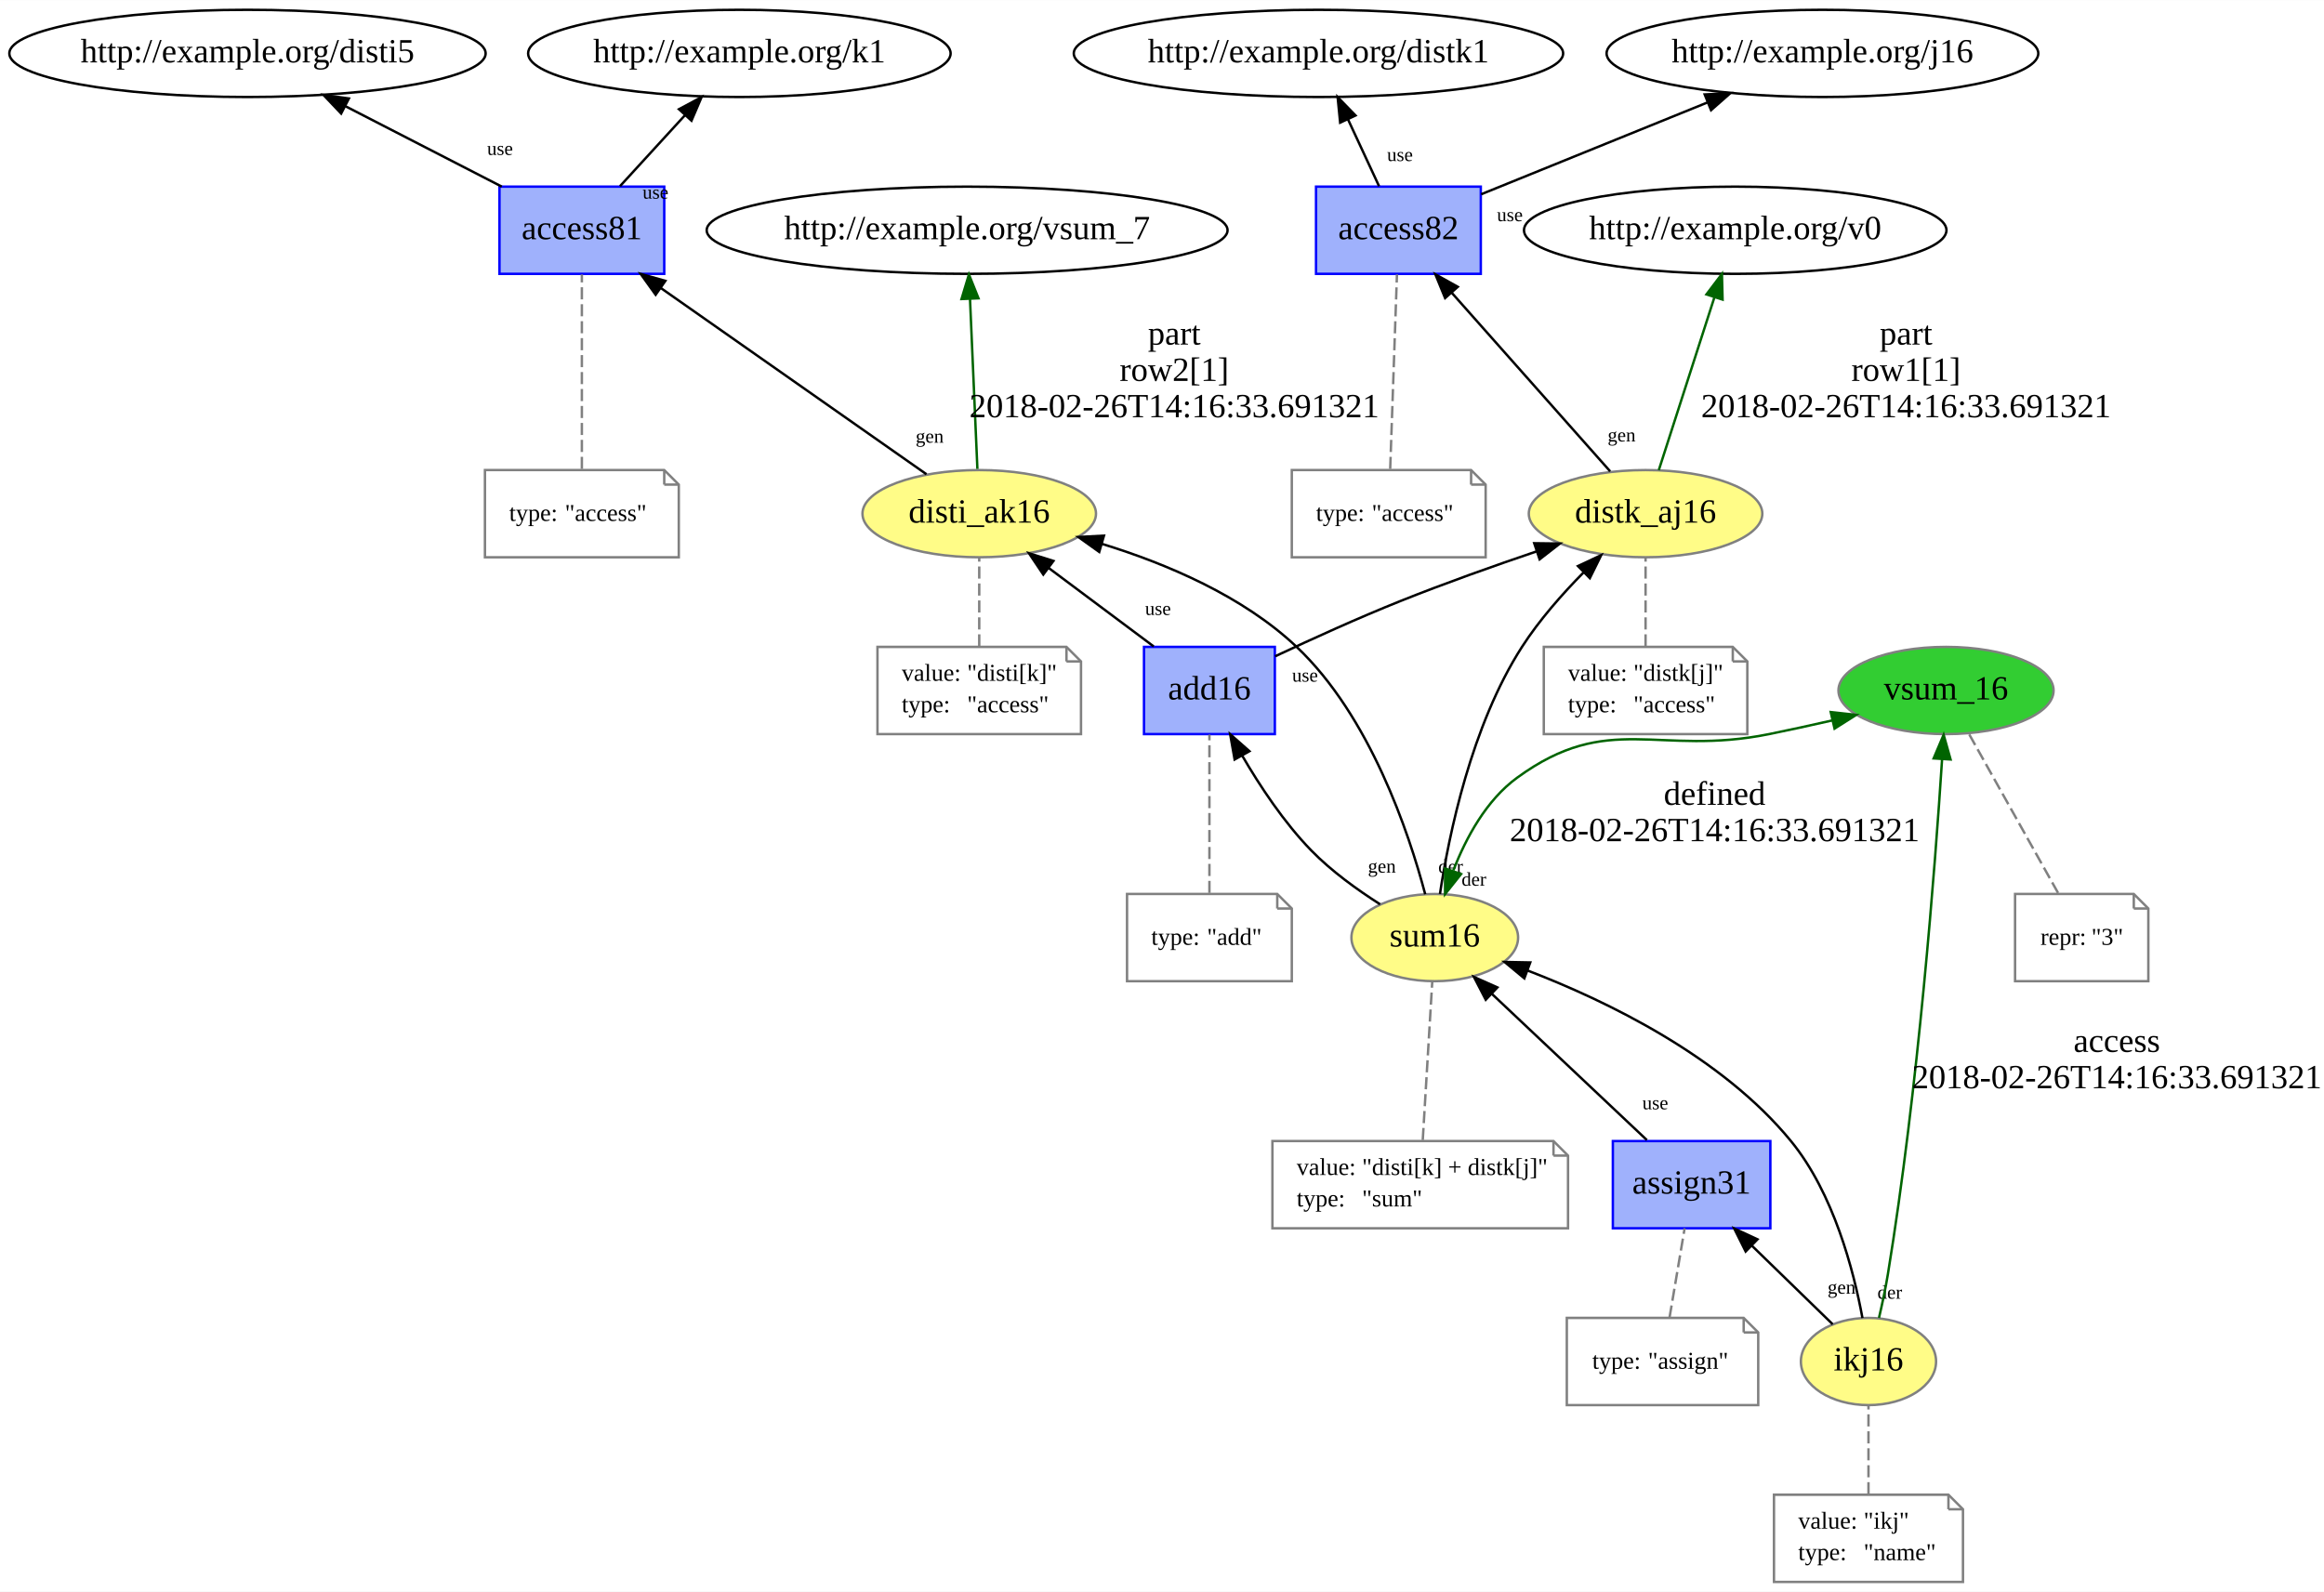
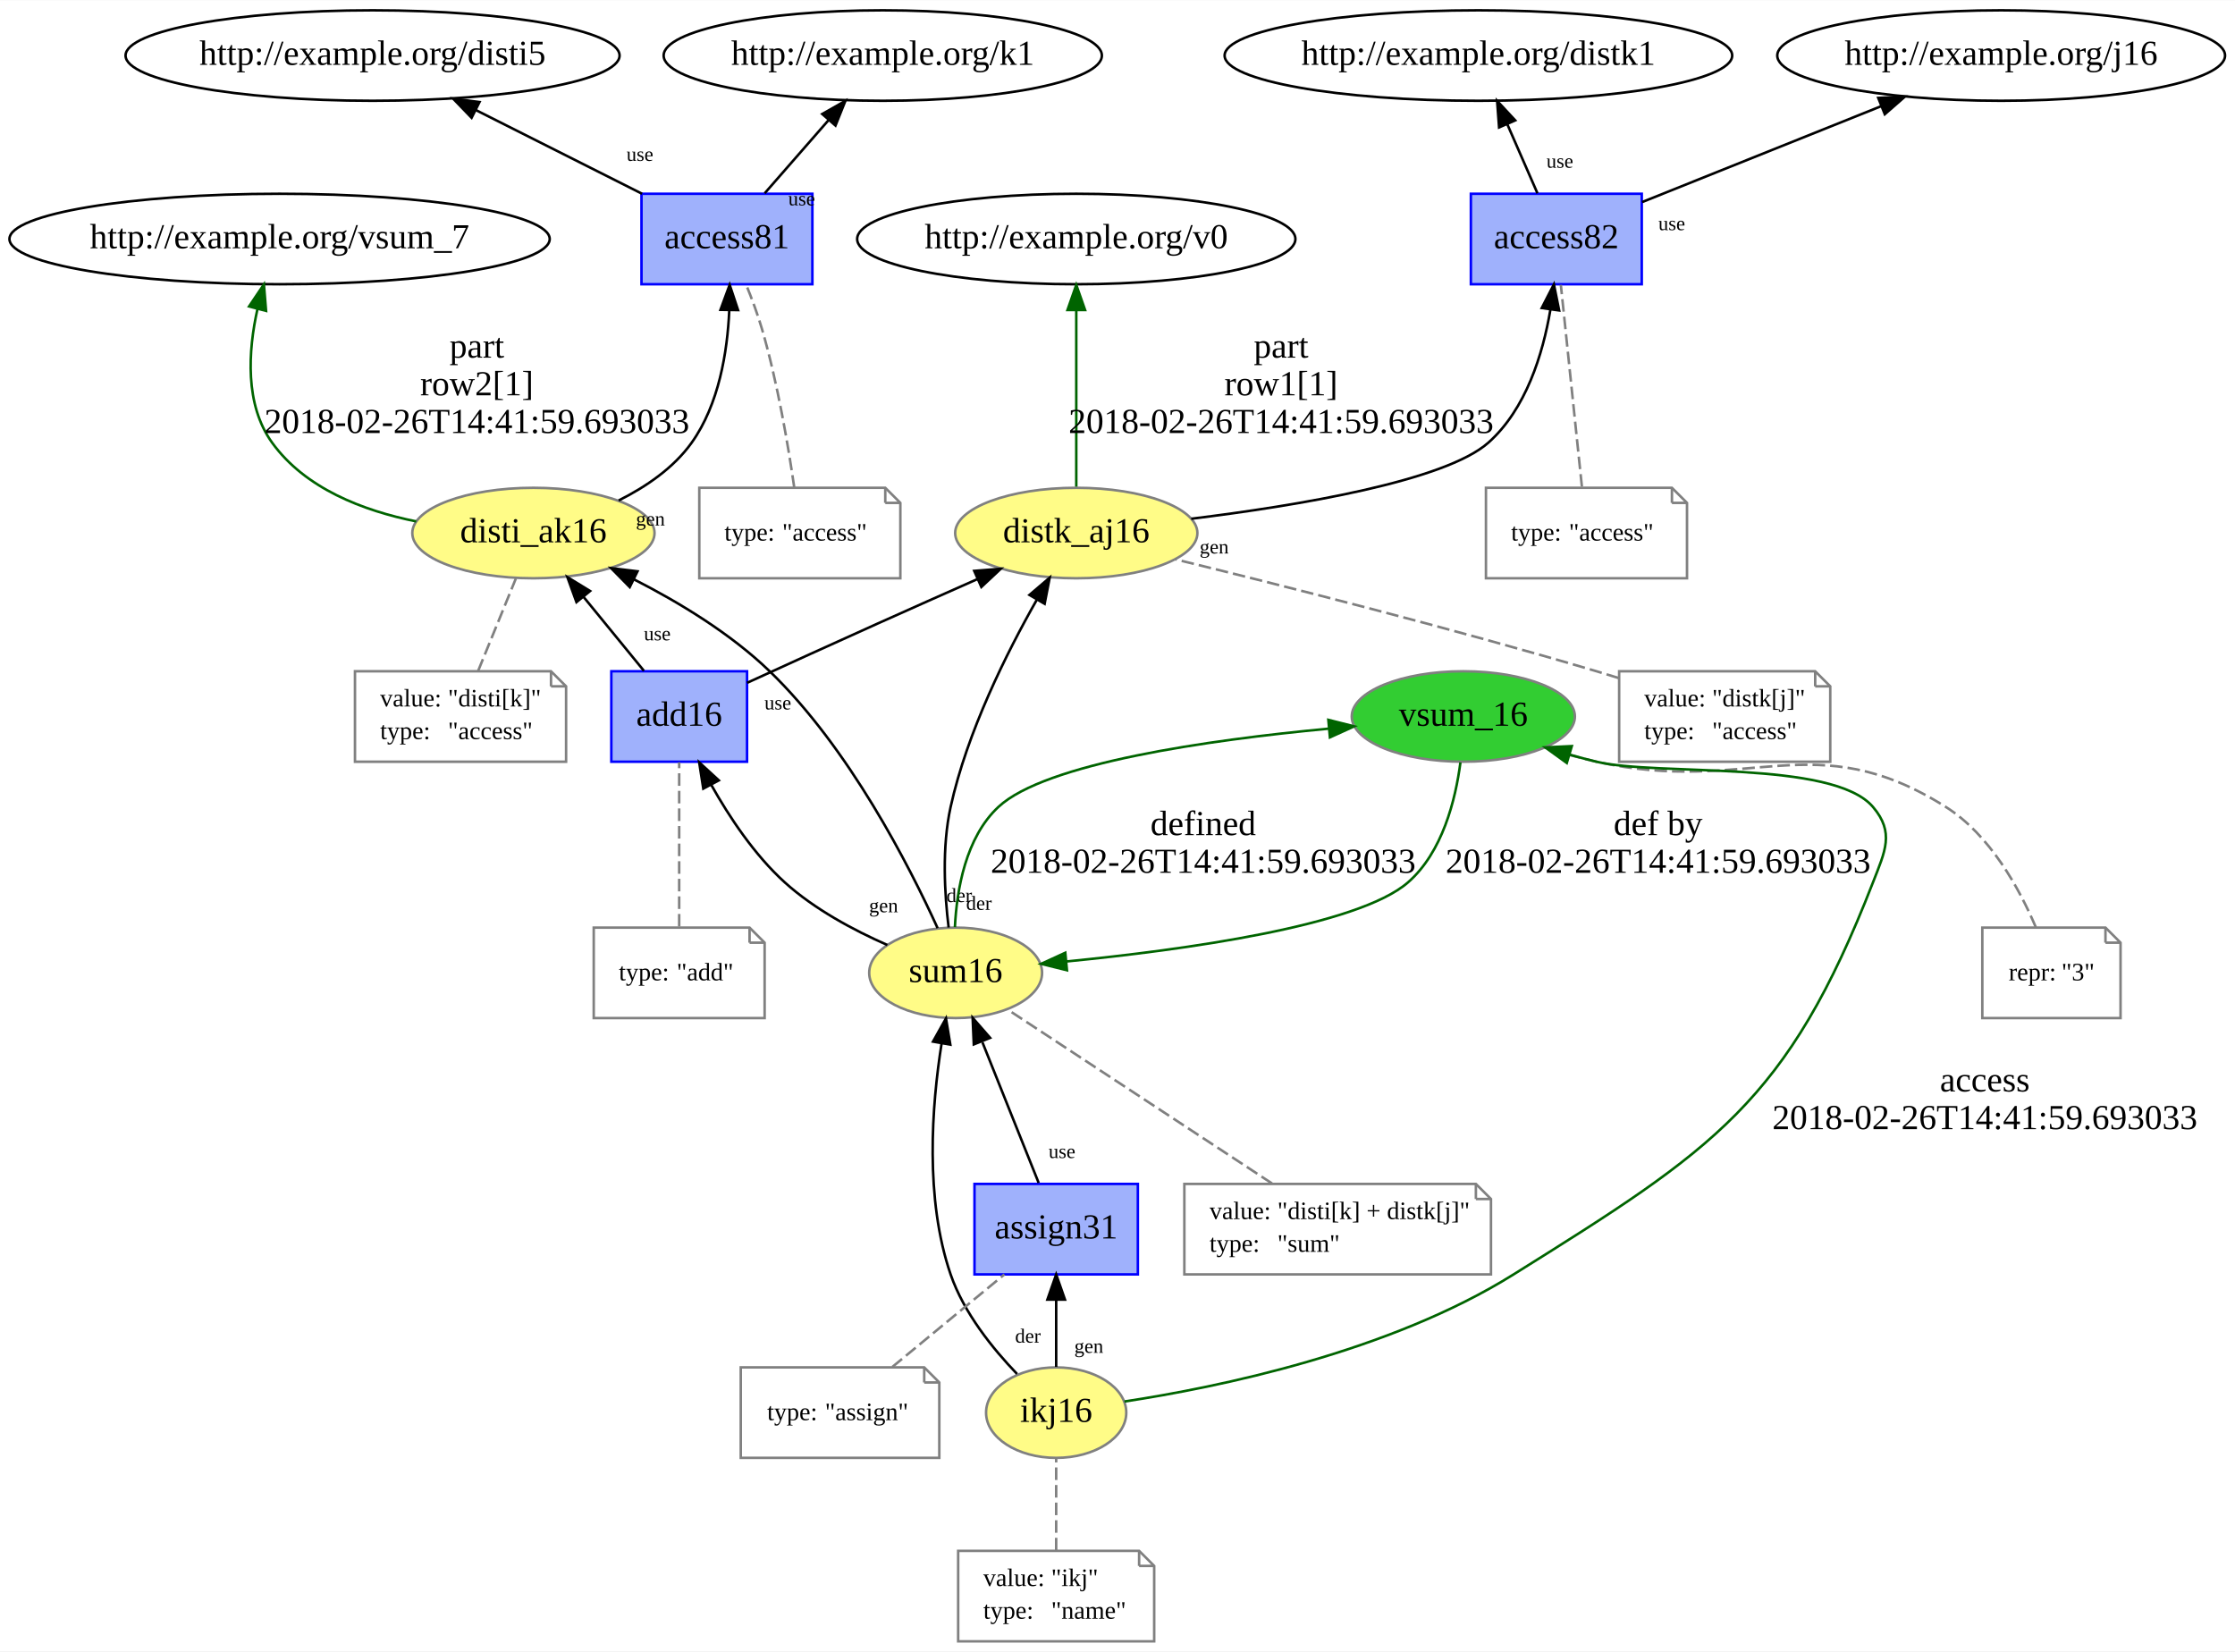
- <svg xmlns="http://www.w3.org/2000/svg" xmlns:xlink="http://www.w3.org/1999/xlink" width="959pt" height="657pt" viewBox="0.00 0.00 959.14 657.00">
+ <svg xmlns="http://www.w3.org/2000/svg" xmlns:xlink="http://www.w3.org/1999/xlink" width="889pt" height="657pt" viewBox="0.00 0.00 889.28 657.00">
  <g id="graph0" class="graph" transform="scale(1 1) rotate(0) translate(4 653)">
-     <polygon fill="white" stroke="none" points="-4,4 -4,-653 955.141,-653 955.141,4 -4,4" />
+     <polygon fill="white" stroke="none" points="-4,4 -4,-653 885.283,-653 885.283,4 -4,4" />
    <g id="node1" class="node">
      <g id="a_node1">
        <a xlink:href="http://example.org/disti_ak16" xlink:title="disti_ak16">
-           <ellipse fill="#fffc87" stroke="#808080" cx="400.141" cy="-441" rx="48.192" ry="18" />
-           <text text-anchor="middle" x="400.141" y="-437.3" font-family="Times New Roman,serif" font-size="14.00">disti_ak16</text>
+           <ellipse fill="#fffc87" stroke="#808080" cx="208.24" cy="-441" rx="48.192" ry="18" />
+           <text text-anchor="middle" x="208.24" y="-437.3" font-family="Times New Roman,serif" font-size="14.00">disti_ak16</text>
        </a>
      </g>
    </g>
    <g id="node3" class="node">
-       <ellipse fill="none" stroke="black" cx="395.141" cy="-558" rx="107.482" ry="18" />
-       <text text-anchor="middle" x="395.141" y="-554.3" font-family="Times New Roman,serif" font-size="14.00">http://example.org/vsum_7</text>
+       <ellipse fill="none" stroke="black" cx="107.24" cy="-558" rx="107.482" ry="18" />
+       <text text-anchor="middle" x="107.24" y="-554.3" font-family="Times New Roman,serif" font-size="14.00">http://example.org/vsum_7</text>
    </g>
    <g id="edge2" class="edge">
-       <path fill="none" stroke="darkgreen" d="M399.382,-459.466C398.573,-478.064 397.282,-507.756 396.337,-529.499" />
-       <polygon fill="darkgreen" stroke="darkgreen" points="392.829,-529.604 395.891,-539.746 399.823,-529.908 392.829,-529.604" />
-       <text text-anchor="middle" x="480.641" y="-510.8" font-family="Times New Roman,serif" font-size="14.00">part</text>
-       <text text-anchor="middle" x="480.641" y="-495.8" font-family="Times New Roman,serif" font-size="14.00">row2[1]</text>
-       <text text-anchor="middle" x="480.641" y="-480.8" font-family="Times New Roman,serif" font-size="14.00">2018-02-26T14:16:33.691321</text>
+       <path fill="none" stroke="darkgreen" d="M161.595,-445.632C140.479,-449.882 117.358,-458.745 104.24,-477 93.36,-492.142 94.707,-513.384 98.454,-530.174" />
+       <polygon fill="darkgreen" stroke="darkgreen" points="95.096,-531.167 101.01,-539.958 101.869,-529.399 95.096,-531.167" />
+       <text text-anchor="middle" x="185.74" y="-510.8" font-family="Times New Roman,serif" font-size="14.00">part</text>
+       <text text-anchor="middle" x="185.74" y="-495.8" font-family="Times New Roman,serif" font-size="14.00">row2[1]</text>
+       <text text-anchor="middle" x="185.74" y="-480.8" font-family="Times New Roman,serif" font-size="14.00">2018-02-26T14:41:59.693033</text>
    </g>
    <g id="node4" class="node">
      <g id="a_node4">
        <a xlink:href="http://example.org/access81" xlink:title="access81">
-           <polygon fill="#9fb1fc" stroke="#0000ff" points="270.141,-576 202.141,-576 202.141,-540 270.141,-540 270.141,-576" />
-           <text text-anchor="middle" x="236.141" y="-554.3" font-family="Times New Roman,serif" font-size="14.00">access81</text>
+           <polygon fill="#9fb1fc" stroke="#0000ff" points="319.24,-576 251.24,-576 251.24,-540 319.24,-540 319.24,-576" />
+           <text text-anchor="middle" x="285.24" y="-554.3" font-family="Times New Roman,serif" font-size="14.00">access81</text>
        </a>
      </g>
    </g>
    <g id="edge6" class="edge">
-       <path fill="none" stroke="black" d="M378.363,-457.271C350.289,-476.957 301.225,-511.362 268.708,-534.164" />
-       <polygon fill="black" stroke="black" points="266.592,-531.373 260.414,-539.98 270.611,-537.104 266.592,-531.373" />
-       <text text-anchor="middle" x="379.681" y="-470.313" font-family="Times New Roman,serif" font-size="8.00">gen</text>
+       <path fill="none" stroke="black" d="M242.159,-453.958C253.01,-459.387 264.059,-466.908 271.24,-477 282.037,-492.172 285.42,-512.982 286.165,-529.574" />
+       <polygon fill="black" stroke="black" points="282.668,-529.824 286.325,-539.767 289.668,-529.714 282.668,-529.824" />
+       <text text-anchor="middle" x="254.803" y="-443.987" font-family="Times New Roman,serif" font-size="8.00">gen</text>
    </g>
    <g id="node2" class="node">
-       <polygon fill="none" stroke="gray" points="436.141,-386 358.141,-386 358.141,-350 442.141,-350 442.141,-380 436.141,-386" />
-       <polyline fill="none" stroke="gray" points="436.141,-386 436.141,-380 " />
-       <polyline fill="none" stroke="gray" points="442.141,-380 436.141,-380 " />
-       <text text-anchor="start" x="368.141" y="-372" font-family="Times New Roman,serif" font-size="10.00">value:</text>
-       <text text-anchor="start" x="395.141" y="-372" font-family="Times New Roman,serif" font-size="10.00">"disti[k]"</text>
-       <text text-anchor="start" x="368.141" y="-359" font-family="Times New Roman,serif" font-size="10.00">type:</text>
-       <text text-anchor="start" x="395.141" y="-359" font-family="Times New Roman,serif" font-size="10.00">"access"</text>
+       <polygon fill="none" stroke="gray" points="215.24,-386 137.24,-386 137.24,-350 221.24,-350 221.24,-380 215.24,-386" />
+       <polyline fill="none" stroke="gray" points="215.24,-386 215.24,-380 " />
+       <polyline fill="none" stroke="gray" points="221.24,-380 215.24,-380 " />
+       <text text-anchor="start" x="147.24" y="-372" font-family="Times New Roman,serif" font-size="10.00">value:</text>
+       <text text-anchor="start" x="174.24" y="-372" font-family="Times New Roman,serif" font-size="10.00">"disti[k]"</text>
+       <text text-anchor="start" x="147.24" y="-359" font-family="Times New Roman,serif" font-size="10.00">type:</text>
+       <text text-anchor="start" x="174.24" y="-359" font-family="Times New Roman,serif" font-size="10.00">"access"</text>
    </g>
    <g id="edge1" class="edge">
-       <path fill="none" stroke="gray" stroke-dasharray="5,2" d="M400.141,-386.187C400.141,-397.35 400.141,-411.84 400.141,-422.971" />
+       <path fill="none" stroke="gray" stroke-dasharray="5,2" d="M186.261,-386.187C190.82,-397.35 196.738,-411.84 201.285,-422.971" />
    </g>
    <g id="node6" class="node">
-       <ellipse fill="none" stroke="black" cx="98.141" cy="-631" rx="98.283" ry="18" />
-       <text text-anchor="middle" x="98.141" y="-627.3" font-family="Times New Roman,serif" font-size="14.00">http://example.org/disti5</text>
+       <ellipse fill="none" stroke="black" cx="144.24" cy="-631" rx="98.283" ry="18" />
+       <text text-anchor="middle" x="144.24" y="-627.3" font-family="Times New Roman,serif" font-size="14.00">http://example.org/disti5</text>
    </g>
    <g id="edge4" class="edge">
-       <path fill="none" stroke="black" d="M203.087,-576.006C183.725,-585.968 159.125,-598.624 138.609,-609.179" />
-       <polygon fill="black" stroke="black" points="136.795,-606.177 129.504,-613.864 139.998,-612.401 136.795,-606.177" />
-       <text text-anchor="middle" x="202.361" y="-589.089" font-family="Times New Roman,serif" font-size="8.00">use</text>
+       <path fill="none" stroke="black" d="M251.467,-576.006C231.596,-586.012 206.323,-598.738 185.305,-609.322" />
+       <polygon fill="black" stroke="black" points="183.643,-606.24 176.285,-613.864 186.791,-612.493 183.643,-606.24" />
+       <text text-anchor="middle" x="250.611" y="-589.082" font-family="Times New Roman,serif" font-size="8.00">use</text>
    </g>
    <g id="node7" class="node">
-       <ellipse fill="none" stroke="black" cx="301.141" cy="-631" rx="87.185" ry="18" />
-       <text text-anchor="middle" x="301.141" y="-627.3" font-family="Times New Roman,serif" font-size="14.00">http://example.org/k1</text>
+       <ellipse fill="none" stroke="black" cx="347.24" cy="-631" rx="87.185" ry="18" />
+       <text text-anchor="middle" x="347.24" y="-627.3" font-family="Times New Roman,serif" font-size="14.00">http://example.org/k1</text>
    </g>
    <g id="edge5" class="edge">
-       <path fill="none" stroke="black" d="M251.876,-576.187C259.94,-584.995 269.9,-595.875 278.75,-605.542" />
-       <polygon fill="black" stroke="black" points="276.217,-607.959 285.552,-612.971 281.38,-603.232 276.217,-607.959" />
-       <text text-anchor="middle" x="266.522" y="-571.047" font-family="Times New Roman,serif" font-size="8.00">use</text>
+       <path fill="none" stroke="black" d="M300.249,-576.187C307.865,-584.908 317.253,-595.66 325.631,-605.254" />
+       <polygon fill="black" stroke="black" points="323.156,-607.741 332.37,-612.971 328.429,-603.137 323.156,-607.741" />
+       <text text-anchor="middle" x="314.967" y="-571.392" font-family="Times New Roman,serif" font-size="8.00">use</text>
    </g>
    <g id="node5" class="node">
-       <polygon fill="none" stroke="gray" points="270.141,-459 196.141,-459 196.141,-423 276.141,-423 276.141,-453 270.141,-459" />
-       <polyline fill="none" stroke="gray" points="270.141,-459 270.141,-453 " />
-       <polyline fill="none" stroke="gray" points="276.141,-453 270.141,-453 " />
-       <text text-anchor="start" x="206.141" y="-438" font-family="Times New Roman,serif" font-size="10.00">type:</text>
-       <text text-anchor="start" x="229.141" y="-438" font-family="Times New Roman,serif" font-size="10.00">"access"</text>
+       <polygon fill="none" stroke="gray" points="348.24,-459 274.24,-459 274.24,-423 354.24,-423 354.24,-453 348.24,-459" />
+       <polyline fill="none" stroke="gray" points="348.24,-459 348.24,-453 " />
+       <polyline fill="none" stroke="gray" points="354.24,-453 348.24,-453 " />
+       <text text-anchor="start" x="284.24" y="-438" font-family="Times New Roman,serif" font-size="10.00">type:</text>
+       <text text-anchor="start" x="307.24" y="-438" font-family="Times New Roman,serif" font-size="10.00">"access"</text>
    </g>
    <g id="edge3" class="edge">
-       <path fill="none" stroke="gray" stroke-dasharray="5,2" d="M236.141,-459.466C236.141,-481.207 236.141,-518.105 236.141,-539.746" />
+       <path fill="none" stroke="gray" stroke-dasharray="5,2" d="M312.024,-459.081C309.672,-475.434 305.434,-500.696 299.24,-522 297.523,-527.907 295.179,-534.195 292.901,-539.788" />
    </g>
    <g id="node8" class="node">
      <g id="a_node8">
        <a xlink:href="http://example.org/distk_aj16" xlink:title="distk_aj16">
-           <ellipse fill="#fffc87" stroke="#808080" cx="675.141" cy="-441" rx="48.192" ry="18" />
-           <text text-anchor="middle" x="675.141" y="-437.3" font-family="Times New Roman,serif" font-size="14.00">distk_aj16</text>
+           <ellipse fill="#fffc87" stroke="#808080" cx="424.24" cy="-441" rx="48.192" ry="18" />
+           <text text-anchor="middle" x="424.24" y="-437.3" font-family="Times New Roman,serif" font-size="14.00">distk_aj16</text>
        </a>
      </g>
    </g>
    <g id="node10" class="node">
-       <ellipse fill="none" stroke="black" cx="712.141" cy="-558" rx="87.185" ry="18" />
-       <text text-anchor="middle" x="712.141" y="-554.3" font-family="Times New Roman,serif" font-size="14.00">http://example.org/v0</text>
+       <ellipse fill="none" stroke="black" cx="424.24" cy="-558" rx="87.185" ry="18" />
+       <text text-anchor="middle" x="424.24" y="-554.3" font-family="Times New Roman,serif" font-size="14.00">http://example.org/v0</text>
    </g>
    <g id="edge8" class="edge">
-       <path fill="none" stroke="darkgreen" d="M680.601,-458.969C686.64,-477.739 696.451,-508.233 703.528,-530.23" />
-       <polygon fill="darkgreen" stroke="darkgreen" points="700.265,-531.514 706.659,-539.962 706.928,-529.37 700.265,-531.514" />
-       <text text-anchor="middle" x="782.641" y="-510.8" font-family="Times New Roman,serif" font-size="14.00">part</text>
-       <text text-anchor="middle" x="782.641" y="-495.8" font-family="Times New Roman,serif" font-size="14.00">row1[1]</text>
-       <text text-anchor="middle" x="782.641" y="-480.8" font-family="Times New Roman,serif" font-size="14.00">2018-02-26T14:16:33.691321</text>
+       <path fill="none" stroke="darkgreen" d="M424.24,-459.466C424.24,-478.064 424.24,-507.756 424.24,-529.499" />
+       <polygon fill="darkgreen" stroke="darkgreen" points="420.741,-529.746 424.24,-539.746 427.741,-529.746 420.741,-529.746" />
+       <text text-anchor="middle" x="505.74" y="-510.8" font-family="Times New Roman,serif" font-size="14.00">part</text>
+       <text text-anchor="middle" x="505.74" y="-495.8" font-family="Times New Roman,serif" font-size="14.00">row1[1]</text>
+       <text text-anchor="middle" x="505.74" y="-480.8" font-family="Times New Roman,serif" font-size="14.00">2018-02-26T14:41:59.693033</text>
    </g>
    <g id="node11" class="node">
      <g id="a_node11">
        <a xlink:href="http://example.org/access82" xlink:title="access82">
-           <polygon fill="#9fb1fc" stroke="#0000ff" points="607.141,-576 539.141,-576 539.141,-540 607.141,-540 607.141,-576" />
-           <text text-anchor="middle" x="573.141" y="-554.3" font-family="Times New Roman,serif" font-size="14.00">access82</text>
+           <polygon fill="#9fb1fc" stroke="#0000ff" points="649.24,-576 581.24,-576 581.24,-540 649.24,-540 649.24,-576" />
+           <text text-anchor="middle" x="615.24" y="-554.3" font-family="Times New Roman,serif" font-size="14.00">access82</text>
        </a>
      </g>
    </g>
    <g id="edge12" class="edge">
-       <path fill="none" stroke="black" d="M660.527,-458.477C643.454,-477.726 615.029,-509.773 595.252,-532.071" />
-       <polygon fill="black" stroke="black" points="592.412,-529.999 588.394,-539.803 597.649,-534.644 592.412,-529.999" />
-       <text text-anchor="middle" x="665.269" y="-470.807" font-family="Times New Roman,serif" font-size="8.00">gen</text>
+       <path fill="none" stroke="black" d="M469.99,-446.685C512.251,-451.892 571.013,-461.652 588.24,-477 603.196,-490.324 609.878,-512.216 612.859,-529.733" />
+       <polygon fill="black" stroke="black" points="609.436,-530.535 614.277,-539.96 616.37,-529.574 609.436,-530.535" />
+       <text text-anchor="middle" x="479.098" y="-432.866" font-family="Times New Roman,serif" font-size="8.00">gen</text>
    </g>
    <g id="node9" class="node">
-       <polygon fill="none" stroke="gray" points="711.141,-386 633.141,-386 633.141,-350 717.141,-350 717.141,-380 711.141,-386" />
-       <polyline fill="none" stroke="gray" points="711.141,-386 711.141,-380 " />
-       <polyline fill="none" stroke="gray" points="717.141,-380 711.141,-380 " />
-       <text text-anchor="start" x="643.141" y="-372" font-family="Times New Roman,serif" font-size="10.00">value:</text>
-       <text text-anchor="start" x="670.141" y="-372" font-family="Times New Roman,serif" font-size="10.00">"distk[j]"</text>
-       <text text-anchor="start" x="643.141" y="-359" font-family="Times New Roman,serif" font-size="10.00">type:</text>
-       <text text-anchor="start" x="670.141" y="-359" font-family="Times New Roman,serif" font-size="10.00">"access"</text>
+       <polygon fill="none" stroke="gray" points="718.24,-386 640.24,-386 640.24,-350 724.24,-350 724.24,-380 718.24,-386" />
+       <polyline fill="none" stroke="gray" points="718.24,-386 718.24,-380 " />
+       <polyline fill="none" stroke="gray" points="724.24,-380 718.24,-380 " />
+       <text text-anchor="start" x="650.24" y="-372" font-family="Times New Roman,serif" font-size="10.00">value:</text>
+       <text text-anchor="start" x="677.24" y="-372" font-family="Times New Roman,serif" font-size="10.00">"distk[j]"</text>
+       <text text-anchor="start" x="650.24" y="-359" font-family="Times New Roman,serif" font-size="10.00">type:</text>
+       <text text-anchor="start" x="677.24" y="-359" font-family="Times New Roman,serif" font-size="10.00">"access"</text>
    </g>
    <g id="edge7" class="edge">
-       <path fill="none" stroke="gray" stroke-dasharray="5,2" d="M675.141,-386.187C675.141,-397.35 675.141,-411.84 675.141,-422.971" />
+       <path fill="none" stroke="gray" stroke-dasharray="5,2" d="M640.008,-383.318C637.048,-384.248 634.104,-385.15 631.24,-386 573.381,-403.169 505.57,-420.3 463.755,-430.523" />
    </g>
    <g id="node13" class="node">
-       <ellipse fill="none" stroke="black" cx="540.141" cy="-631" rx="100.983" ry="18" />
-       <text text-anchor="middle" x="540.141" y="-627.3" font-family="Times New Roman,serif" font-size="14.00">http://example.org/distk1</text>
+       <ellipse fill="none" stroke="black" cx="584.24" cy="-631" rx="100.983" ry="18" />
+       <text text-anchor="middle" x="584.24" y="-627.3" font-family="Times New Roman,serif" font-size="14.00">http://example.org/distk1</text>
    </g>
    <g id="edge10" class="edge">
-       <path fill="none" stroke="black" d="M565.153,-576.187C561.302,-584.472 556.6,-594.59 552.316,-603.807" />
-       <polygon fill="black" stroke="black" points="549.097,-602.428 548.056,-612.971 555.445,-605.378 549.097,-602.428" />
-       <text text-anchor="middle" x="573.772" y="-586.564" font-family="Times New Roman,serif" font-size="8.00">use</text>
+       <path fill="none" stroke="black" d="M607.736,-576.187C604.157,-584.385 599.794,-594.377 595.804,-603.515" />
+       <polygon fill="black" stroke="black" points="592.469,-602.406 591.676,-612.971 598.885,-605.207 592.469,-602.406" />
+       <text text-anchor="middle" x="616.64" y="-586.359" font-family="Times New Roman,serif" font-size="8.00">use</text>
    </g>
    <g id="node14" class="node">
-       <ellipse fill="none" stroke="black" cx="748.141" cy="-631" rx="89.084" ry="18" />
-       <text text-anchor="middle" x="748.141" y="-627.3" font-family="Times New Roman,serif" font-size="14.00">http://example.org/j16</text>
+       <ellipse fill="none" stroke="black" cx="792.24" cy="-631" rx="89.084" ry="18" />
+       <text text-anchor="middle" x="792.24" y="-627.3" font-family="Times New Roman,serif" font-size="14.00">http://example.org/j16</text>
    </g>
    <g id="edge11" class="edge">
-       <path fill="none" stroke="black" d="M607.298,-572.858C633.956,-583.673 671.295,-598.822 700.829,-610.805" />
-       <polygon fill="black" stroke="black" points="699.539,-614.058 710.121,-614.575 702.17,-607.572 699.539,-614.058" />
-       <text text-anchor="middle" x="619.132" y="-561.74" font-family="Times New Roman,serif" font-size="8.00">use</text>
+       <path fill="none" stroke="black" d="M649.368,-572.69C676.381,-583.525 714.428,-598.787 744.468,-610.837" />
+       <polygon fill="black" stroke="black" points="743.332,-614.152 753.916,-614.627 745.938,-607.655 743.332,-614.152" />
+       <text text-anchor="middle" x="661.165" y="-561.525" font-family="Times New Roman,serif" font-size="8.00">use</text>
    </g>
    <g id="node12" class="node">
-       <polygon fill="none" stroke="gray" points="603.141,-459 529.141,-459 529.141,-423 609.141,-423 609.141,-453 603.141,-459" />
-       <polyline fill="none" stroke="gray" points="603.141,-459 603.141,-453 " />
-       <polyline fill="none" stroke="gray" points="609.141,-453 603.141,-453 " />
-       <text text-anchor="start" x="539.141" y="-438" font-family="Times New Roman,serif" font-size="10.00">type:</text>
-       <text text-anchor="start" x="562.141" y="-438" font-family="Times New Roman,serif" font-size="10.00">"access"</text>
+       <polygon fill="none" stroke="gray" points="661.24,-459 587.24,-459 587.24,-423 667.24,-423 667.24,-453 661.24,-459" />
+       <polyline fill="none" stroke="gray" points="661.24,-459 661.24,-453 " />
+       <polyline fill="none" stroke="gray" points="667.24,-453 661.24,-453 " />
+       <text text-anchor="start" x="597.24" y="-438" font-family="Times New Roman,serif" font-size="10.00">type:</text>
+       <text text-anchor="start" x="620.24" y="-438" font-family="Times New Roman,serif" font-size="10.00">"access"</text>
    </g>
    <g id="edge9" class="edge">
-       <path fill="none" stroke="gray" stroke-dasharray="5,2" d="M569.749,-459.466C570.505,-481.207 571.788,-518.105 572.541,-539.746" />
+       <path fill="none" stroke="gray" stroke-dasharray="5,2" d="M625.418,-459.466C623.149,-481.207 619.299,-518.105 617.041,-539.746" />
    </g>
    <g id="node15" class="node">
      <g id="a_node15">
        <a xlink:href="http://example.org/sum16" xlink:title="sum16">
-           <ellipse fill="#fffc87" stroke="#808080" cx="588.141" cy="-266" rx="34.394" ry="18" />
-           <text text-anchor="middle" x="588.141" y="-262.3" font-family="Times New Roman,serif" font-size="14.00">sum16</text>
-         </a>
-       </g>
-     </g>
-     <g id="edge18" class="edge">
-       <path fill="none" stroke="black" d="M584.199,-283.9C577.462,-309.292 561.431,-357.352 531.141,-386 508.955,-406.984 477.481,-420.315 450.944,-428.48" />
-       <polygon fill="black" stroke="black" points="449.668,-425.207 441.045,-431.362 451.625,-431.928 449.668,-425.207" />
-       <text text-anchor="middle" x="594.694" y="-292.717" font-family="Times New Roman,serif" font-size="8.00">der</text>
-     </g>
-     <g id="edge20" class="edge">
-       <path fill="none" stroke="black" d="M590.278,-284.003C593.962,-308.276 603.232,-353.511 624.141,-386 631.229,-397.013 640.72,-407.787 649.592,-416.778" />
-       <polygon fill="black" stroke="black" points="647.242,-419.375 656.832,-423.877 652.142,-414.377 647.242,-419.375" />
-       <text text-anchor="middle" x="604.302" y="-287.425" font-family="Times New Roman,serif" font-size="8.00">der</text>
+           <ellipse fill="#fffc87" stroke="#808080" cx="376.24" cy="-266" rx="34.394" ry="18" />
+           <text text-anchor="middle" x="376.24" y="-262.3" font-family="Times New Roman,serif" font-size="14.00">sum16</text>
+         </a>
+       </g>
+     </g>
+     <g id="edge19" class="edge">
+       <path fill="none" stroke="black" d="M369.064,-283.78C357.793,-308.589 333.916,-355.411 302.24,-386 286.677,-401.03 266.135,-413.451 248.225,-422.575" />
+       <polygon fill="black" stroke="black" points="246.569,-419.489 239.14,-427.042 249.658,-425.77 246.569,-419.489" />
+       <text text-anchor="middle" x="377.675" y="-294.162" font-family="Times New Roman,serif" font-size="8.00">der</text>
+     </g>
+     <g id="edge21" class="edge">
+       <path fill="none" stroke="black" d="M373.453,-284.046C371.829,-297.283 370.719,-316.013 374.24,-332 380.822,-361.881 396.52,-393.331 408.585,-414.536" />
+       <polygon fill="black" stroke="black" points="405.6,-416.364 413.662,-423.238 411.646,-412.837 405.6,-416.364" />
+       <text text-anchor="middle" x="385.516" y="-291.061" font-family="Times New Roman,serif" font-size="8.00">der</text>
    </g>
    <g id="node17" class="node">
      <g id="a_node17">
        <a xlink:href="http://example.org/vsum_16" xlink:title="vsum_16">
-           <ellipse fill="#32cd32" stroke="#808080" cx="799.141" cy="-368" rx="44.393" ry="18" />
-           <text text-anchor="middle" x="799.141" y="-364.3" font-family="Times New Roman,serif" font-size="14.00">vsum_16</text>
+           <ellipse fill="#32cd32" stroke="#808080" cx="578.24" cy="-368" rx="44.393" ry="18" />
+           <text text-anchor="middle" x="578.24" y="-364.3" font-family="Times New Roman,serif" font-size="14.00">vsum_16</text>
        </a>
      </g>
    </g>
    <g id="edge15" class="edge">
-       <path fill="none" stroke="darkgreen" d="M595.823,-293.76C601.072,-307.275 609.432,-322.731 622.141,-332 660.042,-359.641 680.168,-340.676 726.141,-350 734.574,-351.71 743.521,-353.671 752.154,-355.639" />
-       <polygon fill="darkgreen" stroke="darkgreen" points="598.994,-292.226 592.395,-283.938 592.385,-294.533 598.994,-292.226" />
-       <polygon fill="darkgreen" stroke="darkgreen" points="751.563,-359.095 762.094,-357.938 753.14,-352.275 751.563,-359.095" />
-       <text text-anchor="middle" x="703.641" y="-320.8" font-family="Times New Roman,serif" font-size="14.00">defined</text>
-       <text text-anchor="middle" x="703.641" y="-305.8" font-family="Times New Roman,serif" font-size="14.00">2018-02-26T14:16:33.691321</text>
+       <path fill="none" stroke="darkgreen" d="M375.946,-284.186C376.67,-298.983 380.194,-319.822 393.24,-332 411.94,-349.455 476.927,-358.649 524.612,-363.159" />
+       <polygon fill="darkgreen" stroke="darkgreen" points="524.53,-366.666 534.804,-364.078 525.158,-359.694 524.53,-366.666" />
+       <text text-anchor="middle" x="474.74" y="-320.8" font-family="Times New Roman,serif" font-size="14.00">defined</text>
+       <text text-anchor="middle" x="474.74" y="-305.8" font-family="Times New Roman,serif" font-size="14.00">2018-02-26T14:41:59.693033</text>
    </g>
    <g id="node19" class="node">
      <g id="a_node19">
        <a xlink:href="http://example.org/add16" xlink:title="add16">
-           <polygon fill="#9fb1fc" stroke="#0000ff" points="522.141,-386 468.141,-386 468.141,-350 522.141,-350 522.141,-386" />
-           <text text-anchor="middle" x="495.141" y="-364.3" font-family="Times New Roman,serif" font-size="14.00">add16</text>
-         </a>
-       </g>
-     </g>
-     <g id="edge21" class="edge">
-       <path fill="none" stroke="black" d="M565.59,-279.742C556.144,-285.74 545.452,-293.455 537.141,-302 525.91,-313.548 515.986,-328.537 508.609,-341.211" />
-       <polygon fill="black" stroke="black" points="505.547,-339.514 503.705,-349.947 511.652,-342.94 505.547,-339.514" />
-       <text text-anchor="middle" x="566.33" y="-292.823" font-family="Times New Roman,serif" font-size="8.00">gen</text>
+           <polygon fill="#9fb1fc" stroke="#0000ff" points="293.24,-386 239.24,-386 239.24,-350 293.24,-350 293.24,-386" />
+           <text text-anchor="middle" x="266.24" y="-364.3" font-family="Times New Roman,serif" font-size="14.00">add16</text>
+         </a>
+       </g>
+     </g>
+     <g id="edge22" class="edge">
+       <path fill="none" stroke="black" d="M349.053,-277.08C335.726,-282.942 320.047,-291.301 308.24,-302 296.224,-312.89 286.202,-327.961 278.965,-340.849" />
+       <polygon fill="black" stroke="black" points="275.83,-339.289 274.199,-349.757 282.002,-342.591 275.83,-339.289" />
+       <text text-anchor="middle" x="347.561" y="-290.105" font-family="Times New Roman,serif" font-size="8.00">gen</text>
    </g>
    <g id="node16" class="node">
-       <polygon fill="none" stroke="gray" points="637.141,-182 521.141,-182 521.141,-146 643.141,-146 643.141,-176 637.141,-182" />
-       <polyline fill="none" stroke="gray" points="637.141,-182 637.141,-176 " />
-       <polyline fill="none" stroke="gray" points="643.141,-176 637.141,-176 " />
-       <text text-anchor="start" x="531.141" y="-168" font-family="Times New Roman,serif" font-size="10.00">value:</text>
-       <text text-anchor="start" x="558.141" y="-168" font-family="Times New Roman,serif" font-size="10.00">"disti[k] + distk[j]"</text>
-       <text text-anchor="start" x="531.141" y="-155" font-family="Times New Roman,serif" font-size="10.00">type:</text>
-       <text text-anchor="start" x="558.141" y="-155" font-family="Times New Roman,serif" font-size="10.00">"sum"</text>
+       <polygon fill="none" stroke="gray" points="583.24,-182 467.24,-182 467.24,-146 589.24,-146 589.24,-176 583.24,-182" />
+       <polyline fill="none" stroke="gray" points="583.24,-182 583.24,-176 " />
+       <polyline fill="none" stroke="gray" points="589.24,-176 583.24,-176 " />
+       <text text-anchor="start" x="477.24" y="-168" font-family="Times New Roman,serif" font-size="10.00">value:</text>
+       <text text-anchor="start" x="504.24" y="-168" font-family="Times New Roman,serif" font-size="10.00">"disti[k] + distk[j]"</text>
+       <text text-anchor="start" x="477.24" y="-155" font-family="Times New Roman,serif" font-size="10.00">type:</text>
+       <text text-anchor="start" x="504.24" y="-155" font-family="Times New Roman,serif" font-size="10.00">"sum"</text>
    </g>
    <g id="edge13" class="edge">
-       <path fill="none" stroke="gray" stroke-dasharray="5,2" d="M583.186,-182.419C584.288,-200.773 586.011,-229.502 587.108,-247.781" />
+       <path fill="none" stroke="gray" stroke-dasharray="5,2" d="M502.111,-182.191C472.402,-201.736 424.492,-233.256 397.147,-251.245" />
+     </g>
+     <g id="edge16" class="edge">
+       <path fill="none" stroke="darkgreen" d="M577.088,-349.726C575.143,-334.87 569.965,-313.995 556.24,-302 536.407,-284.666 466.999,-275.117 420.398,-270.531" />
+       <polygon fill="darkgreen" stroke="darkgreen" points="420.531,-267.029 410.247,-269.575 419.874,-273.998 420.531,-267.029" />
+       <text text-anchor="middle" x="655.74" y="-320.8" font-family="Times New Roman,serif" font-size="14.00">def by</text>
+       <text text-anchor="middle" x="655.74" y="-305.8" font-family="Times New Roman,serif" font-size="14.00">2018-02-26T14:41:59.693033</text>
    </g>
    <g id="node18" class="node">
-       <polygon fill="none" stroke="gray" points="876.641,-284 827.641,-284 827.641,-248 882.641,-248 882.641,-278 876.641,-284" />
-       <polyline fill="none" stroke="gray" points="876.641,-284 876.641,-278 " />
-       <polyline fill="none" stroke="gray" points="882.641,-278 876.641,-278 " />
-       <text text-anchor="start" x="838.141" y="-263" font-family="Times New Roman,serif" font-size="10.00">repr:</text>
-       <text text-anchor="start" x="859.141" y="-263" font-family="Times New Roman,serif" font-size="10.00">"3"</text>
+       <polygon fill="none" stroke="gray" points="833.74,-284 784.74,-284 784.74,-248 839.74,-248 839.74,-278 833.74,-284" />
+       <polyline fill="none" stroke="gray" points="833.74,-284 833.74,-278 " />
+       <polyline fill="none" stroke="gray" points="839.74,-278 833.74,-278 " />
+       <text text-anchor="start" x="795.24" y="-263" font-family="Times New Roman,serif" font-size="10.00">repr:</text>
+       <text text-anchor="start" x="816.24" y="-263" font-family="Times New Roman,serif" font-size="10.00">"3"</text>
    </g>
    <g id="edge14" class="edge">
-       <path fill="none" stroke="gray" stroke-dasharray="5,2" d="M845.387,-284.419C835.046,-302.885 818.824,-331.853 808.597,-350.114" />
+       <path fill="none" stroke="gray" stroke-dasharray="5,2" d="M806.01,-284.179C799.534,-299.402 787.852,-320.886 770.24,-332 717.56,-365.245 692.038,-336.431 631.24,-350 624.45,-351.515 617.287,-353.523 610.498,-355.626" />
+     </g>
+     <g id="edge18" class="edge">
+       <path fill="none" stroke="black" d="M252.2,-386.187C244.971,-395.036 236.034,-405.976 228.11,-415.677" />
+       <polygon fill="black" stroke="black" points="225.368,-413.501 221.752,-423.46 230.789,-417.93 225.368,-413.501" />
+       <text text-anchor="middle" x="257.516" y="-398.314" font-family="Times New Roman,serif" font-size="8.00">use</text>
+     </g>
+     <g id="edge20" class="edge">
+       <path fill="none" stroke="black" d="M293.265,-381.4C308.51,-388.374 327.918,-397.216 345.24,-405 358.107,-410.782 372.18,-417.038 384.837,-422.64" />
+       <polygon fill="black" stroke="black" points="383.635,-425.936 394.197,-426.778 386.466,-419.534 383.635,-425.936" />
+       <text text-anchor="middle" x="305.488" y="-370.804" font-family="Times New Roman,serif" font-size="8.00">use</text>
+     </g>
+     <g id="node20" class="node">
+       <polygon fill="none" stroke="gray" points="294.24,-284 232.24,-284 232.24,-248 300.24,-248 300.24,-278 294.24,-284" />
+       <polyline fill="none" stroke="gray" points="294.24,-284 294.24,-278 " />
+       <polyline fill="none" stroke="gray" points="300.24,-278 294.24,-278 " />
+       <text text-anchor="start" x="242.24" y="-263" font-family="Times New Roman,serif" font-size="10.00">type:</text>
+       <text text-anchor="start" x="265.24" y="-263" font-family="Times New Roman,serif" font-size="10.00">"add"</text>
    </g>
    <g id="edge17" class="edge">
-       <path fill="none" stroke="black" d="M472.144,-386.187C459.139,-395.907 442.758,-408.15 428.907,-418.501" />
-       <polygon fill="black" stroke="black" points="426.578,-415.872 420.663,-424.662 430.769,-421.479 426.578,-415.872" />
-       <text text-anchor="middle" x="473.914" y="-399.182" font-family="Times New Roman,serif" font-size="8.00">use</text>
-     </g>
-     <g id="edge19" class="edge">
-       <path fill="none" stroke="black" d="M522.288,-382.135C537.404,-389.254 556.649,-398.002 574.141,-405 592.313,-412.27 612.655,-419.491 630.295,-425.469" />
-       <polygon fill="black" stroke="black" points="629.191,-428.79 639.785,-428.654 631.419,-422.154 629.191,-428.79" />
-       <text text-anchor="middle" x="534.593" y="-371.657" font-family="Times New Roman,serif" font-size="8.00">use</text>
-     </g>
-     <g id="node20" class="node">
-       <polygon fill="none" stroke="gray" points="523.141,-284 461.141,-284 461.141,-248 529.141,-248 529.141,-278 523.141,-284" />
-       <polyline fill="none" stroke="gray" points="523.141,-284 523.141,-278 " />
-       <polyline fill="none" stroke="gray" points="529.141,-278 523.141,-278 " />
-       <text text-anchor="start" x="471.141" y="-263" font-family="Times New Roman,serif" font-size="10.00">type:</text>
-       <text text-anchor="start" x="494.141" y="-263" font-family="Times New Roman,serif" font-size="10.00">"add"</text>
-     </g>
-     <g id="edge16" class="edge">
-       <path fill="none" stroke="gray" stroke-dasharray="5,2" d="M495.141,-284.419C495.141,-302.773 495.141,-331.502 495.141,-349.781" />
+       <path fill="none" stroke="gray" stroke-dasharray="5,2" d="M266.24,-284.419C266.24,-302.773 266.24,-331.502 266.24,-349.781" />
    </g>
    <g id="node21" class="node">
      <g id="a_node21">
        <a xlink:href="http://example.org/ikj16" xlink:title="ikj16">
-           <ellipse fill="#fffc87" stroke="#808080" cx="767.141" cy="-91" rx="27.895" ry="18" />
-           <text text-anchor="middle" x="767.141" y="-87.3" font-family="Times New Roman,serif" font-size="14.00">ikj16</text>
-         </a>
-       </g>
-     </g>
-     <g id="edge26" class="edge">
-       <path fill="none" stroke="black" d="M764.653,-108.951C761.055,-128.419 752.789,-160.442 735.141,-182 706.67,-216.779 659.555,-239.676 626.353,-252.445" />
-       <polygon fill="black" stroke="black" points="625.115,-249.171 616.958,-255.932 627.551,-255.733 625.115,-249.171" />
-       <text text-anchor="middle" x="775.943" y="-116.927" font-family="Times New Roman,serif" font-size="8.00">der</text>
-     </g>
-     <g id="edge23" class="edge">
-       <path fill="none" stroke="darkgreen" d="M771.478,-109.006C772.808,-114.697 774.175,-121.095 775.141,-127 787.666,-203.545 794.631,-294.967 797.524,-339.665" />
-       <polygon fill="darkgreen" stroke="darkgreen" points="794.037,-339.973 798.158,-349.733 801.023,-339.533 794.037,-339.973" />
-       <text text-anchor="middle" x="869.641" y="-218.8" font-family="Times New Roman,serif" font-size="14.00">access</text>
-       <text text-anchor="middle" x="869.641" y="-203.8" font-family="Times New Roman,serif" font-size="14.00">2018-02-26T14:16:33.691321</text>
+           <ellipse fill="#fffc87" stroke="#808080" cx="416.24" cy="-91" rx="27.895" ry="18" />
+           <text text-anchor="middle" x="416.24" y="-87.3" font-family="Times New Roman,serif" font-size="14.00">ikj16</text>
+         </a>
+       </g>
+     </g>
+     <g id="edge27" class="edge">
+       <path fill="none" stroke="black" d="M400.662,-106.401C391.008,-116.436 379.483,-130.722 374.24,-146 363.901,-176.134 366.742,-213.136 370.637,-237.802" />
+       <polygon fill="black" stroke="black" points="367.228,-238.631 372.396,-247.88 374.124,-237.427 367.228,-238.631" />
+       <text text-anchor="middle" x="404.997" y="-118.861" font-family="Times New Roman,serif" font-size="8.00">der</text>
+     </g>
+     <g id="edge24" class="edge">
+       <path fill="none" stroke="darkgreen" d="M443.406,-95.42C480.705,-101.102 548.772,-115.08 598.24,-146 677.997,-195.852 707.143,-214.343 741.24,-302 746.074,-314.426 749.874,-321.839 741.24,-332 725.202,-350.876 655.322,-344.201 631.24,-350 627.801,-350.828 624.262,-351.767 620.721,-352.768" />
+       <polygon fill="darkgreen" stroke="darkgreen" points="619.408,-349.507 610.821,-355.714 621.404,-356.216 619.408,-349.507" />
+       <text text-anchor="middle" x="785.74" y="-218.8" font-family="Times New Roman,serif" font-size="14.00">access</text>
+       <text text-anchor="middle" x="785.74" y="-203.8" font-family="Times New Roman,serif" font-size="14.00">2018-02-26T14:41:59.693033</text>
    </g>
    <g id="node23" class="node">
      <g id="a_node23">
        <a xlink:href="http://example.org/assign31" xlink:title="assign31">
-           <polygon fill="#9fb1fc" stroke="#0000ff" points="726.641,-182 661.641,-182 661.641,-146 726.641,-146 726.641,-182" />
-           <text text-anchor="middle" x="694.141" y="-160.3" font-family="Times New Roman,serif" font-size="14.00">assign31</text>
-         </a>
-       </g>
-     </g>
-     <g id="edge27" class="edge">
-       <path fill="none" stroke="black" d="M752.369,-106.368C742.823,-115.652 730.16,-127.968 719.081,-138.743" />
-       <polygon fill="black" stroke="black" points="716.451,-136.419 711.722,-145.901 721.331,-141.437 716.451,-136.419" />
-       <text text-anchor="middle" x="756.049" y="-119.009" font-family="Times New Roman,serif" font-size="8.00">gen</text>
+           <polygon fill="#9fb1fc" stroke="#0000ff" points="448.74,-182 383.74,-182 383.74,-146 448.74,-146 448.74,-182" />
+           <text text-anchor="middle" x="416.24" y="-160.3" font-family="Times New Roman,serif" font-size="14.00">assign31</text>
+         </a>
+       </g>
+     </g>
+     <g id="edge28" class="edge">
+       <path fill="none" stroke="black" d="M416.24,-109.187C416.24,-117.211 416.24,-126.953 416.24,-135.931" />
+       <polygon fill="black" stroke="black" points="412.741,-135.971 416.24,-145.971 419.741,-135.971 412.741,-135.971" />
+       <text text-anchor="middle" x="429.231" y="-114.787" font-family="Times New Roman,serif" font-size="8.00">gen</text>
    </g>
    <g id="node22" class="node">
-       <polygon fill="none" stroke="gray" points="800.141,-36 728.141,-36 728.141,-0 806.141,-0 806.141,-30 800.141,-36" />
-       <polyline fill="none" stroke="gray" points="800.141,-36 800.141,-30 " />
-       <polyline fill="none" stroke="gray" points="806.141,-30 800.141,-30 " />
-       <text text-anchor="start" x="738.141" y="-22" font-family="Times New Roman,serif" font-size="10.00">value:</text>
-       <text text-anchor="start" x="765.141" y="-22" font-family="Times New Roman,serif" font-size="10.00">"ikj"</text>
-       <text text-anchor="start" x="738.141" y="-9" font-family="Times New Roman,serif" font-size="10.00">type:</text>
-       <text text-anchor="start" x="765.141" y="-9" font-family="Times New Roman,serif" font-size="10.00">"name"</text>
-     </g>
-     <g id="edge22" class="edge">
-       <path fill="none" stroke="gray" stroke-dasharray="5,2" d="M767.141,-36.187C767.141,-47.35 767.141,-61.84 767.141,-72.971" />
+       <polygon fill="none" stroke="gray" points="449.24,-36 377.24,-36 377.24,-0 455.24,-0 455.24,-30 449.24,-36" />
+       <polyline fill="none" stroke="gray" points="449.24,-36 449.24,-30 " />
+       <polyline fill="none" stroke="gray" points="455.24,-30 449.24,-30 " />
+       <text text-anchor="start" x="387.24" y="-22" font-family="Times New Roman,serif" font-size="10.00">value:</text>
+       <text text-anchor="start" x="414.24" y="-22" font-family="Times New Roman,serif" font-size="10.00">"ikj"</text>
+       <text text-anchor="start" x="387.24" y="-9" font-family="Times New Roman,serif" font-size="10.00">type:</text>
+       <text text-anchor="start" x="414.24" y="-9" font-family="Times New Roman,serif" font-size="10.00">"name"</text>
+     </g>
+     <g id="edge23" class="edge">
+       <path fill="none" stroke="gray" stroke-dasharray="5,2" d="M416.24,-36.187C416.24,-47.35 416.24,-61.84 416.24,-72.971" />
+     </g>
+     <g id="edge26" class="edge">
+       <path fill="none" stroke="black" d="M409.273,-182.419C403.098,-197.855 393.988,-220.631 386.898,-238.355" />
+       <polygon fill="black" stroke="black" points="383.459,-237.529 382.995,-248.114 389.958,-240.129 383.459,-237.529" />
+       <text text-anchor="middle" x="418.549" y="-192.307" font-family="Times New Roman,serif" font-size="8.00">use</text>
+     </g>
+     <g id="node24" class="node">
+       <polygon fill="none" stroke="gray" points="363.74,-109 290.74,-109 290.74,-73 369.74,-73 369.74,-103 363.74,-109" />
+       <polyline fill="none" stroke="gray" points="363.74,-109 363.74,-103 " />
+       <polyline fill="none" stroke="gray" points="369.74,-103 363.74,-103 " />
+       <text text-anchor="start" x="301.24" y="-88" font-family="Times New Roman,serif" font-size="10.00">type:</text>
+       <text text-anchor="start" x="324.24" y="-88" font-family="Times New Roman,serif" font-size="10.00">"assign"</text>
    </g>
    <g id="edge25" class="edge">
-       <path fill="none" stroke="black" d="M675.678,-182.419C657.952,-199.141 631.099,-224.474 611.811,-242.671" />
-       <polygon fill="black" stroke="black" points="609.185,-240.336 604.312,-249.744 613.988,-245.428 609.185,-240.336" />
-       <text text-anchor="middle" x="679.136" y="-195.114" font-family="Times New Roman,serif" font-size="8.00">use</text>
-     </g>
-     <g id="node24" class="node">
-       <polygon fill="none" stroke="gray" points="715.641,-109 642.641,-109 642.641,-73 721.641,-73 721.641,-103 715.641,-109" />
-       <polyline fill="none" stroke="gray" points="715.641,-109 715.641,-103 " />
-       <polyline fill="none" stroke="gray" points="721.641,-103 715.641,-103 " />
-       <text text-anchor="start" x="653.141" y="-88" font-family="Times New Roman,serif" font-size="10.00">type:</text>
-       <text text-anchor="start" x="676.141" y="-88" font-family="Times New Roman,serif" font-size="10.00">"assign"</text>
-     </g>
-     <g id="edge24" class="edge">
-       <path fill="none" stroke="gray" stroke-dasharray="5,2" d="M685.046,-109.187C686.933,-120.35 689.382,-134.84 691.263,-145.971" />
+       <path fill="none" stroke="gray" stroke-dasharray="5,2" d="M351.059,-109.187C364.58,-120.35 382.131,-134.84 395.614,-145.971" />
    </g>
  </g>
</svg>
